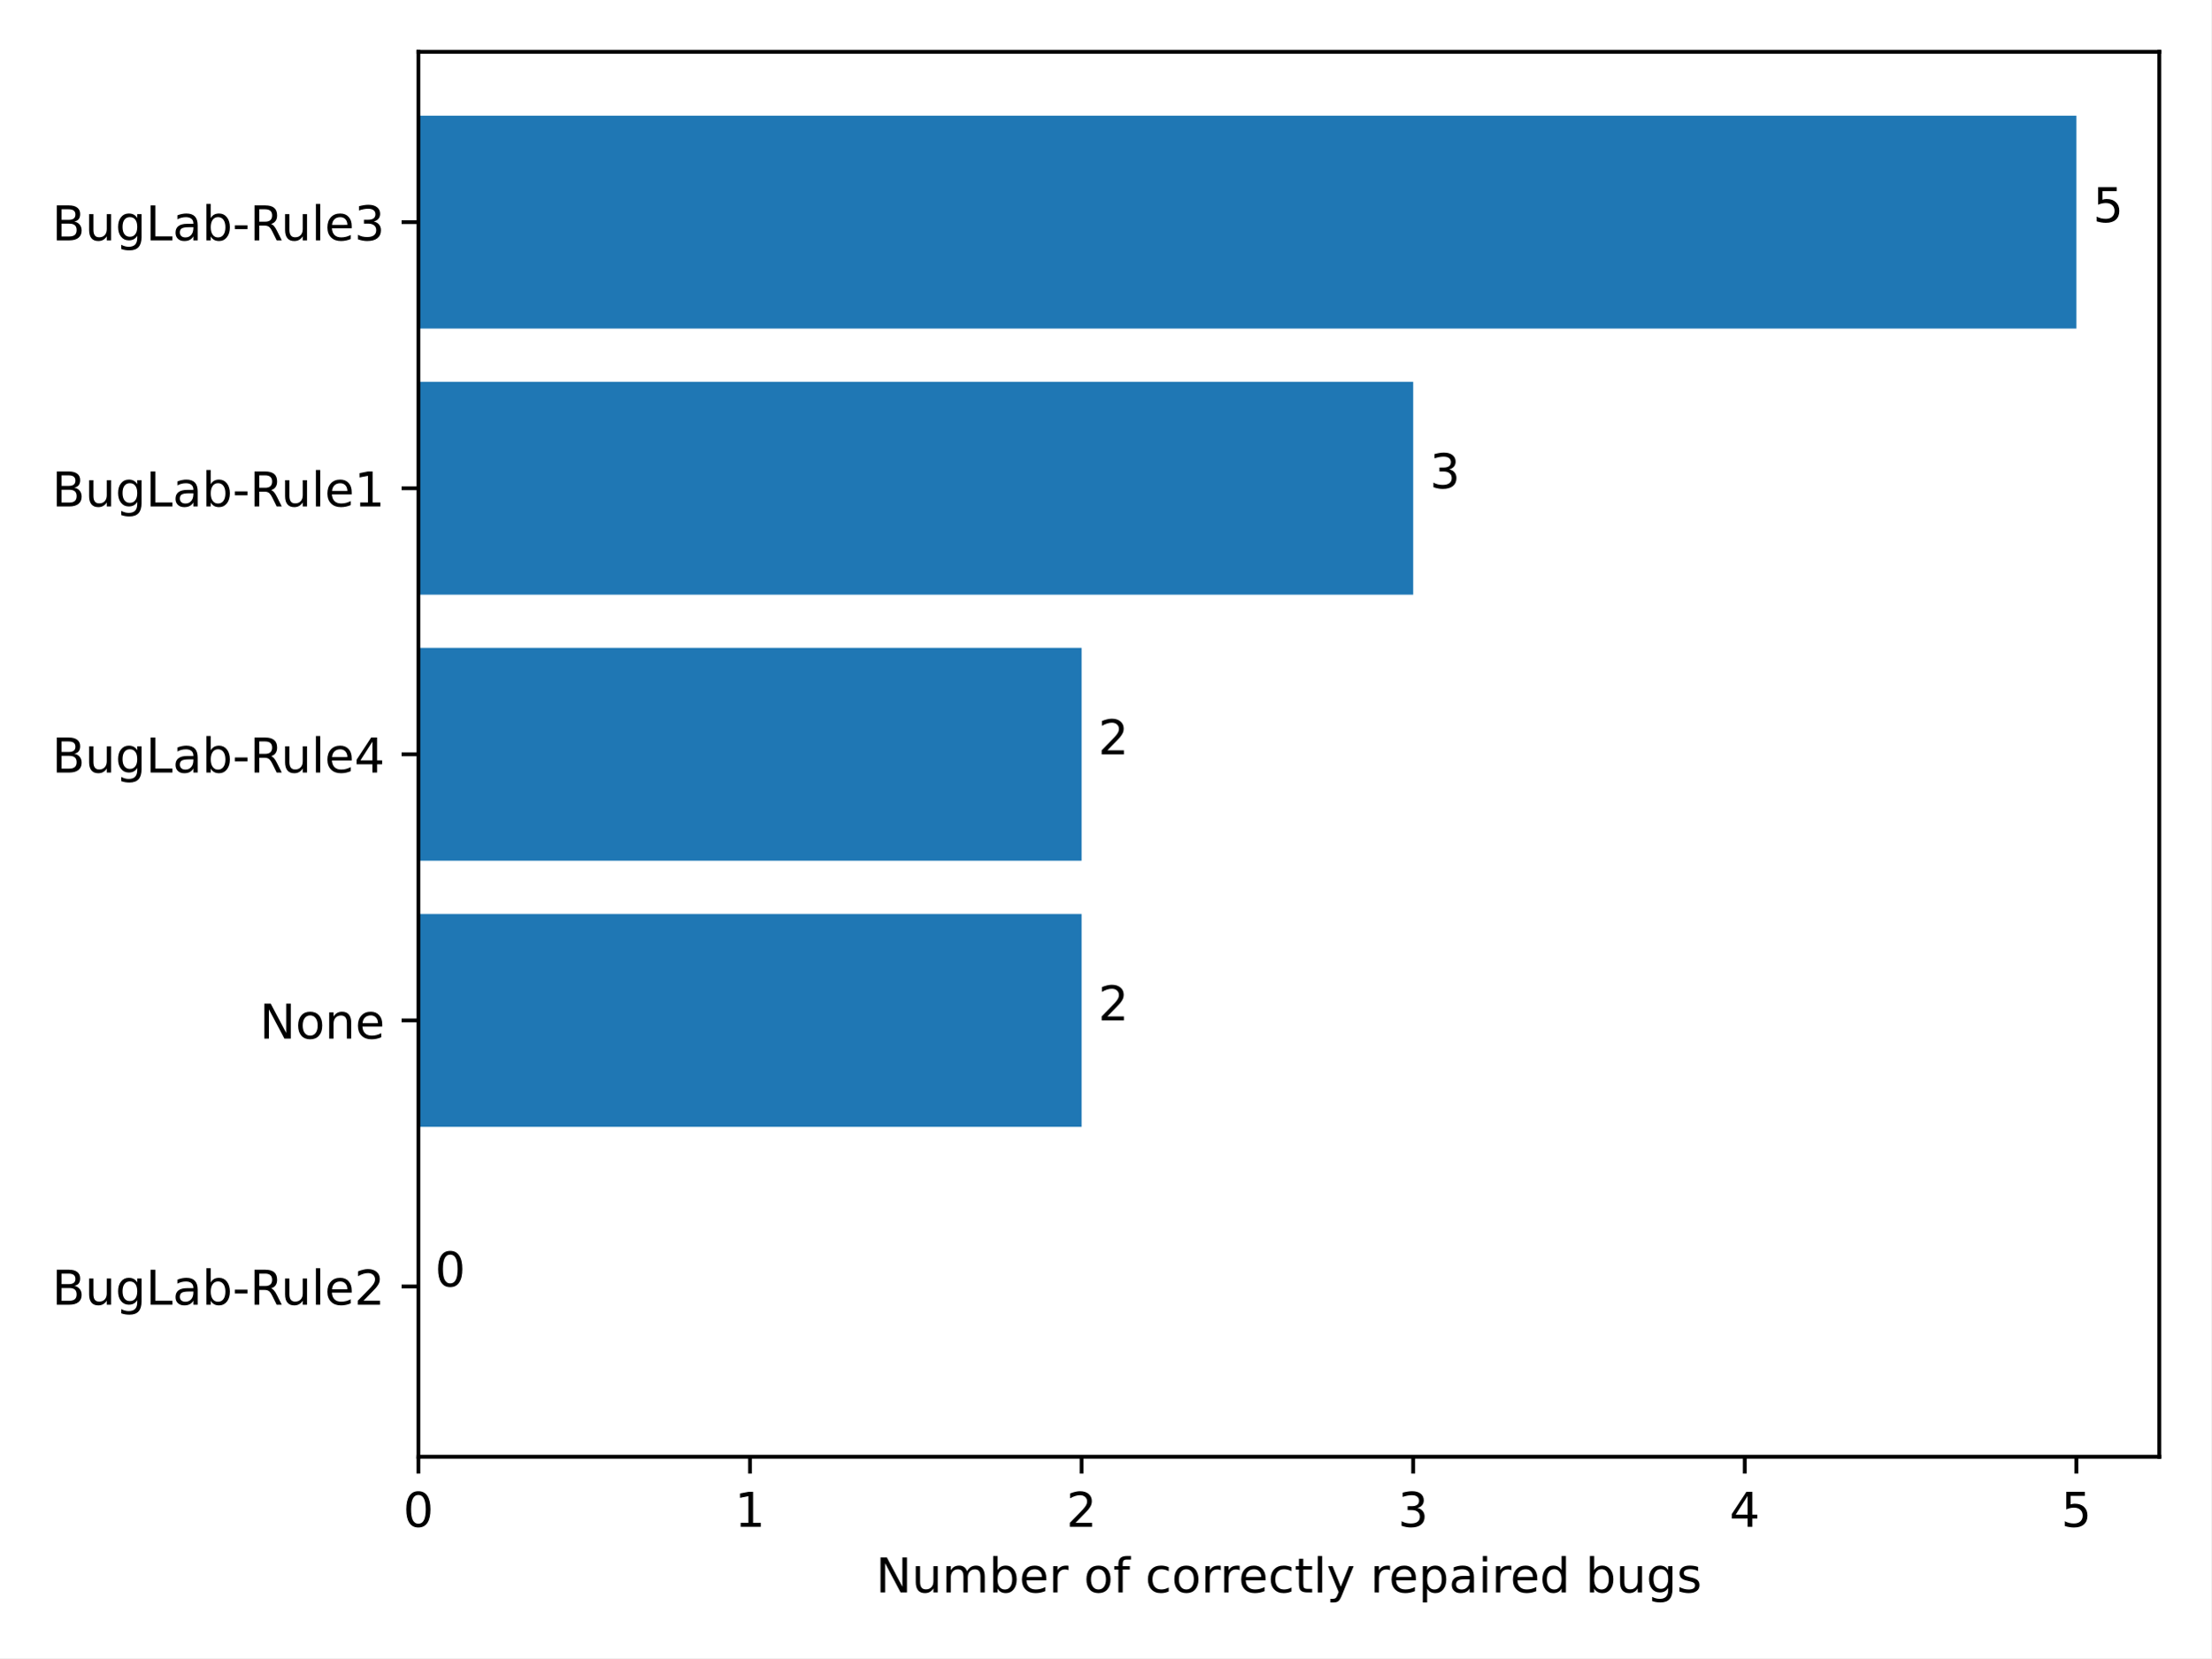
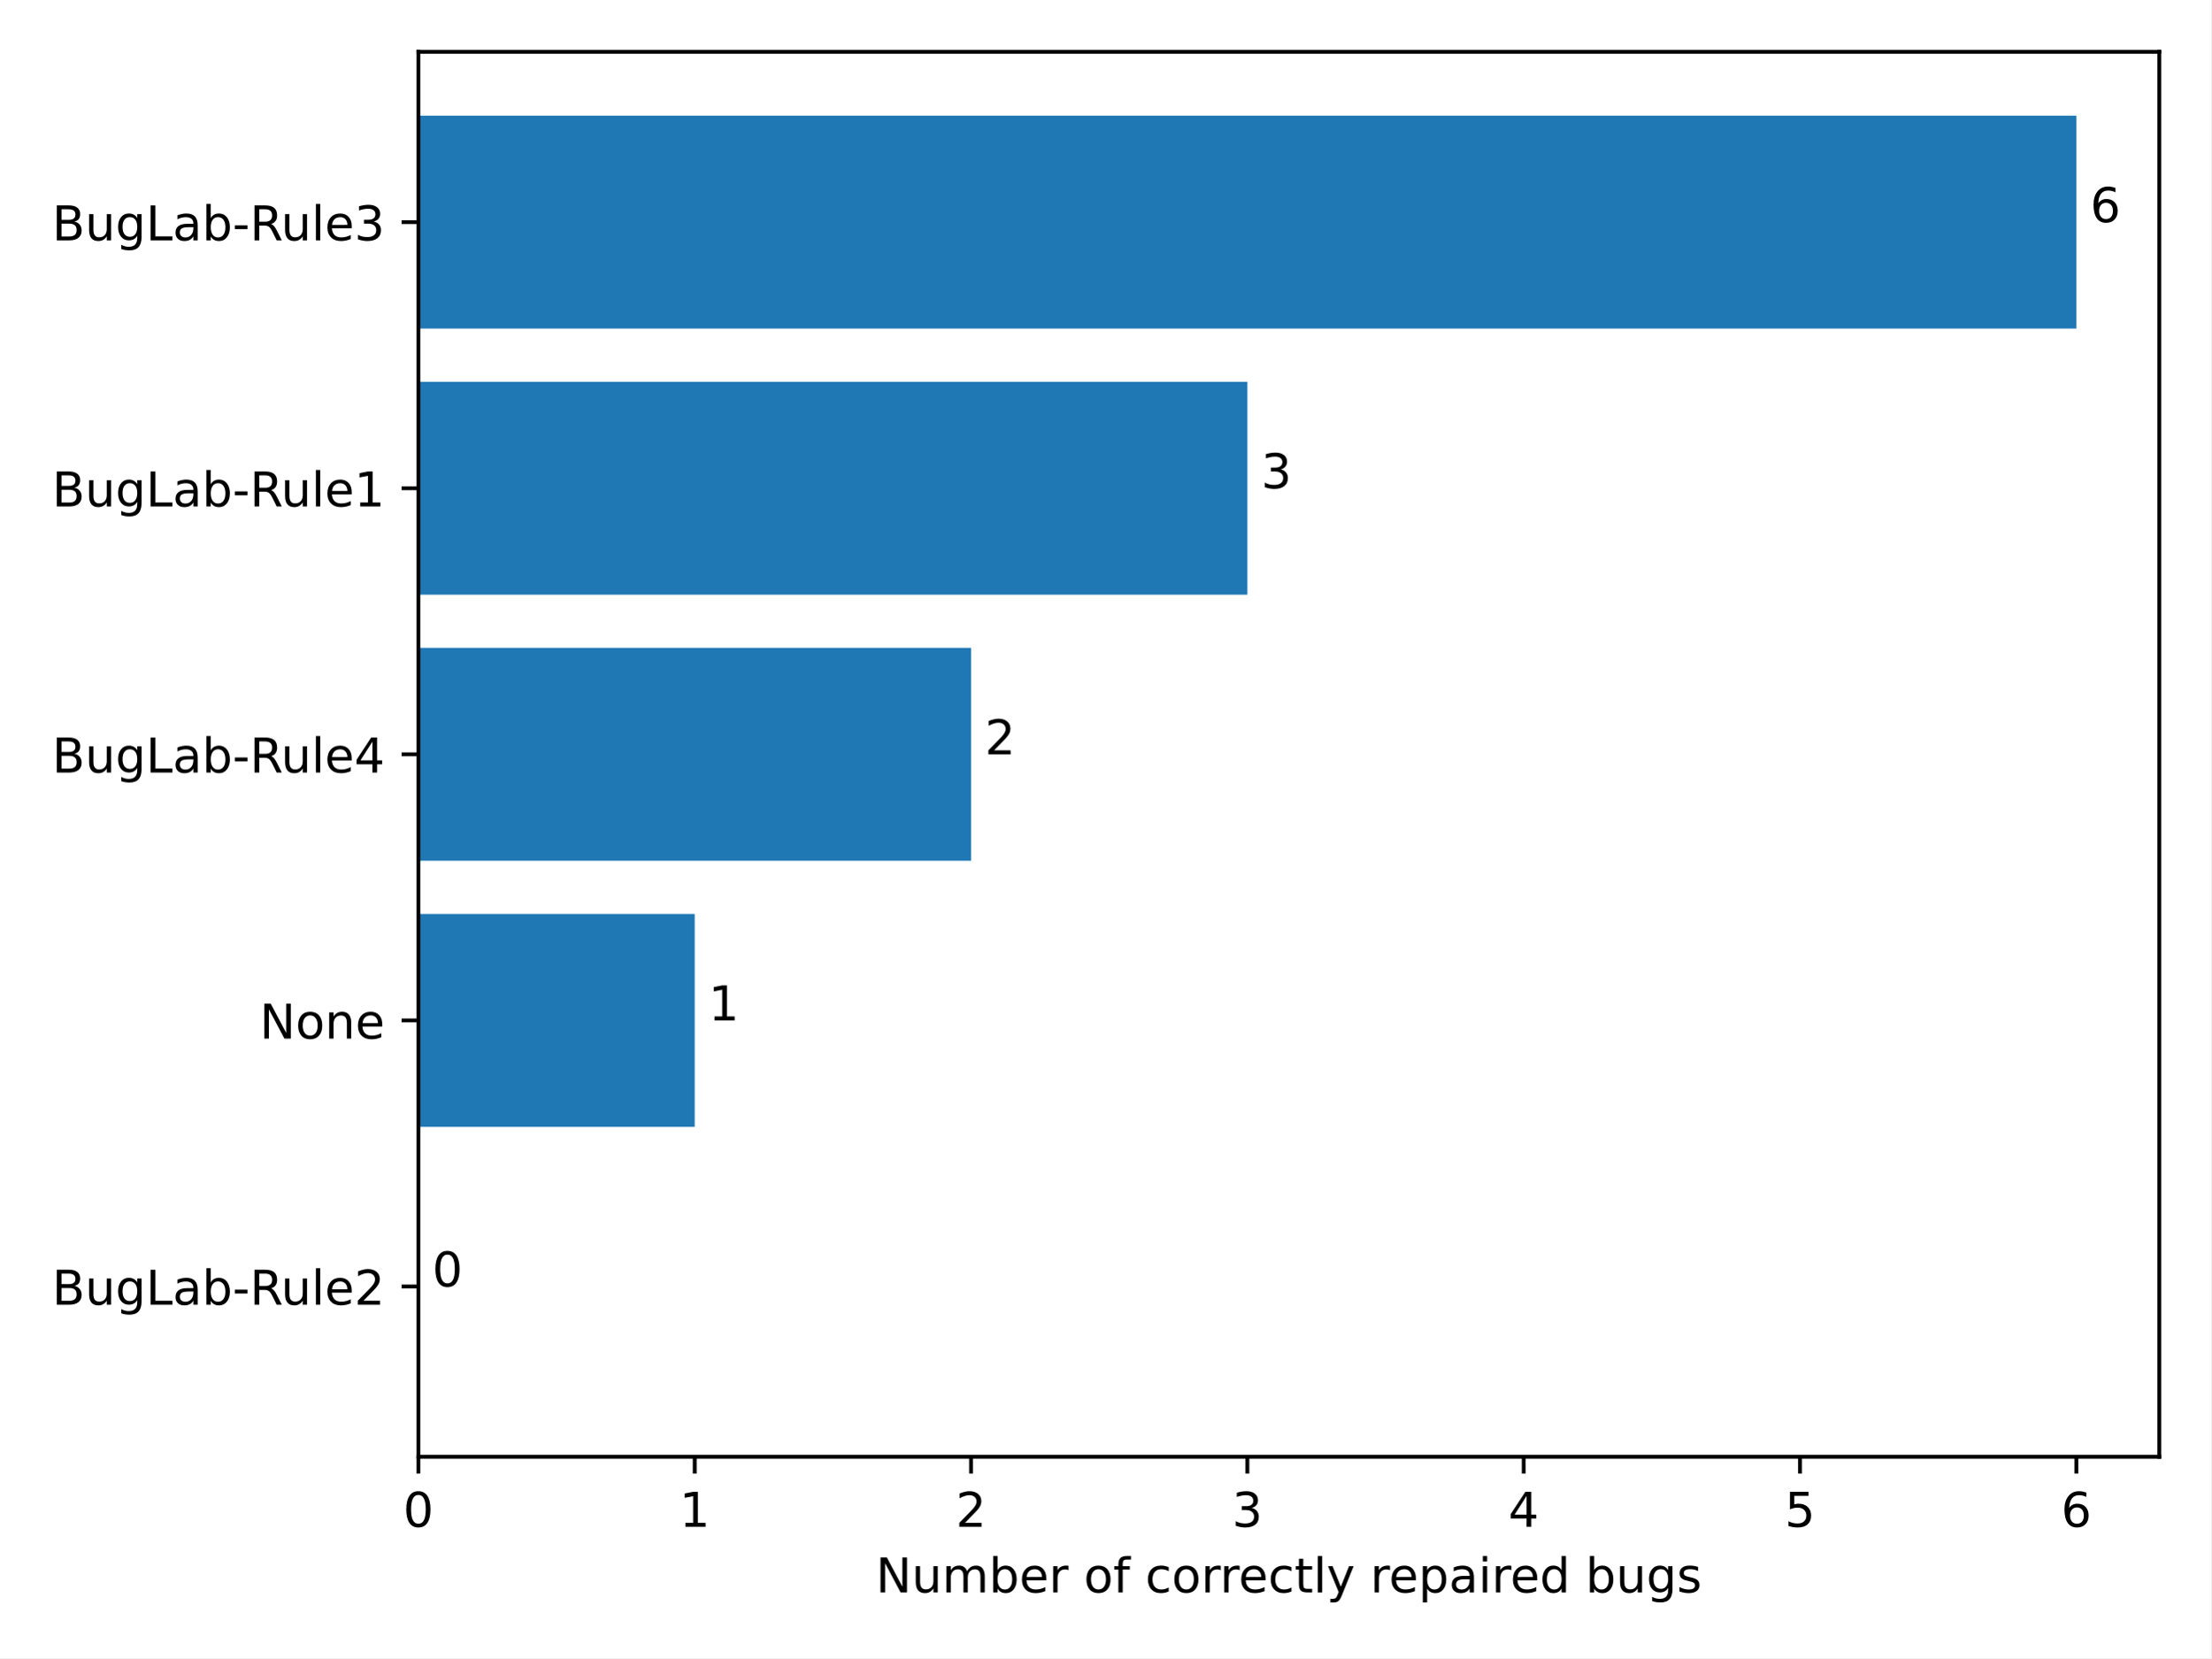
<svg xmlns="http://www.w3.org/2000/svg" xmlns:xlink="http://www.w3.org/1999/xlink" width="460.8pt" height="345.6pt" viewBox="0 0 460.8 345.6" version="1.1">
  <defs>
    <style type="text/css">*{stroke-linejoin: round; stroke-linecap: butt}</style>
  </defs>
  <g id="figure_1">
    <g id="patch_1">
      <path d="M 0 345.6  L 460.8 345.6  L 460.8 0  L 0 0  z " style="fill: #ffffff" />
    </g>
    <g id="axes_1">
      <g id="patch_2">
        <path d="M 87.19 303.64  L 450 303.64  L 450 10.8  L 87.19 10.8  z " style="fill: #ffffff" />
      </g>
      <g id="patch_3">
-         <path d="M 87.19 290.329  L 87.19 290.329  L 87.19 245.959  L 87.19 245.959  z " clip-path="url(#p0590993365)" style="fill: #1f77b4" />
+         <path d="M 87.19 290.329  L 87.19 290.329  L 87.19 245.959  L 87.19 245.959  z " clip-path="url(#p8ffb095043)" style="fill: #1f77b4" />
      </g>
      <g id="patch_4">
-         <path d="M 87.19 234.867  L 225.403 234.867  L 225.403 190.497  L 87.19 190.497  z " clip-path="url(#p0590993365)" style="fill: #1f77b4" />
+         <path d="M 87.19 234.867  L 144.779 234.867  L 144.779 190.497  L 87.19 190.497  z " clip-path="url(#p8ffb095043)" style="fill: #1f77b4" />
      </g>
      <g id="patch_5">
-         <path d="M 87.19 179.405  L 225.403 179.405  L 225.403 135.035  L 87.19 135.035  z " clip-path="url(#p0590993365)" style="fill: #1f77b4" />
+         <path d="M 87.19 179.405  L 202.368 179.405  L 202.368 135.035  L 87.19 135.035  z " clip-path="url(#p8ffb095043)" style="fill: #1f77b4" />
      </g>
      <g id="patch_6">
-         <path d="M 87.19 123.943  L 294.51 123.943  L 294.51 79.573  L 87.19 79.573  z " clip-path="url(#p0590993365)" style="fill: #1f77b4" />
+         <path d="M 87.19 123.943  L 259.957 123.943  L 259.957 79.573  L 87.19 79.573  z " clip-path="url(#p8ffb095043)" style="fill: #1f77b4" />
      </g>
      <g id="patch_7">
-         <path d="M 87.19 68.481  L 432.723 68.481  L 432.723 24.111  L 87.19 24.111  z " clip-path="url(#p0590993365)" style="fill: #1f77b4" />
+         <path d="M 87.19 68.481  L 432.723 68.481  L 432.723 24.111  L 87.19 24.111  z " clip-path="url(#p8ffb095043)" style="fill: #1f77b4" />
      </g>
      <g id="matplotlib.axis_1">
        <g id="xtick_1">
          <g id="line2d_1">
            <defs>
-               <path id="m83bc66604e" d="M 0 0  L 0 3.5  " style="stroke: #000000; stroke-width: 0.8" />
+               <path id="m7e8ff3256e" d="M 0 0  L 0 3.5  " style="stroke: #000000; stroke-width: 0.8" />
            </defs>
            <g>
-               <use xlink:href="#m83bc66604e" x="87.19" y="303.64" style="stroke: #000000; stroke-width: 0.8" />
+               <use xlink:href="#m7e8ff3256e" x="87.19" y="303.64" style="stroke: #000000; stroke-width: 0.8" />
            </g>
          </g>
          <g id="text_1">
            <g transform="translate(84.00875 318.2384)scale(0.1 -0.1)">
              <defs>
                <path id="DejaVuSans-30" d="M 2034 4250  Q 1547 4250 1301 3770  Q 1056 3291 1056 2328  Q 1056 1369 1301 889  Q 1547 409 2034 409  Q 2525 409 2770 889  Q 3016 1369 3016 2328  Q 3016 3291 2770 3770  Q 2525 4250 2034 4250  z M 2034 4750  Q 2819 4750 3233 4129  Q 3647 3509 3647 2328  Q 3647 1150 3233 529  Q 2819 -91 2034 -91  Q 1250 -91 836 529  Q 422 1150 422 2328  Q 422 3509 836 4129  Q 1250 4750 2034 4750  z " transform="scale(0.015625)" />
              </defs>
              <use xlink:href="#DejaVuSans-30" />
            </g>
          </g>
        </g>
        <g id="xtick_2">
          <g id="line2d_2">
            <g>
-               <use xlink:href="#m83bc66604e" x="156.297" y="303.64" style="stroke: #000000; stroke-width: 0.8" />
+               <use xlink:href="#m7e8ff3256e" x="144.779" y="303.64" style="stroke: #000000; stroke-width: 0.8" />
            </g>
          </g>
          <g id="text_2">
-             <g transform="translate(153.1154 318.2384)scale(0.1 -0.1)">
+             <g transform="translate(141.5976 318.2384)scale(0.1 -0.1)">
              <defs>
                <path id="DejaVuSans-31" d="M 794 531  L 1825 531  L 1825 4091  L 703 3866  L 703 4441  L 1819 4666  L 2450 4666  L 2450 531  L 3481 531  L 3481 0  L 794 0  L 794 531  z " transform="scale(0.015625)" />
              </defs>
              <use xlink:href="#DejaVuSans-31" />
            </g>
          </g>
        </g>
        <g id="xtick_3">
          <g id="line2d_3">
            <g>
-               <use xlink:href="#m83bc66604e" x="225.403" y="303.64" style="stroke: #000000; stroke-width: 0.8" />
+               <use xlink:href="#m7e8ff3256e" x="202.368" y="303.64" style="stroke: #000000; stroke-width: 0.8" />
            </g>
          </g>
          <g id="text_3">
-             <g transform="translate(222.2221 318.2384)scale(0.1 -0.1)">
+             <g transform="translate(199.1865 318.2384)scale(0.1 -0.1)">
              <defs>
                <path id="DejaVuSans-32" d="M 1228 531  L 3431 531  L 3431 0  L 469 0  L 469 531  Q 828 903 1448 1529  Q 2069 2156 2228 2338  Q 2531 2678 2651 2914  Q 2772 3150 2772 3378  Q 2772 3750 2511 3984  Q 2250 4219 1831 4219  Q 1534 4219 1204 4116  Q 875 4013 500 3803  L 500 4441  Q 881 4594 1212 4672  Q 1544 4750 1819 4750  Q 2544 4750 2975 4387  Q 3406 4025 3406 3419  Q 3406 3131 3298 2873  Q 3191 2616 2906 2266  Q 2828 2175 2409 1742  Q 1991 1309 1228 531  z " transform="scale(0.015625)" />
              </defs>
              <use xlink:href="#DejaVuSans-32" />
            </g>
          </g>
        </g>
        <g id="xtick_4">
          <g id="line2d_4">
            <g>
-               <use xlink:href="#m83bc66604e" x="294.51" y="303.64" style="stroke: #000000; stroke-width: 0.8" />
+               <use xlink:href="#m7e8ff3256e" x="259.957" y="303.64" style="stroke: #000000; stroke-width: 0.8" />
            </g>
          </g>
          <g id="text_4">
-             <g transform="translate(291.3288 318.2384)scale(0.1 -0.1)">
+             <g transform="translate(256.7754 318.2384)scale(0.1 -0.1)">
              <defs>
                <path id="DejaVuSans-33" d="M 2597 2516  Q 3050 2419 3304 2112  Q 3559 1806 3559 1356  Q 3559 666 3084 287  Q 2609 -91 1734 -91  Q 1441 -91 1130 -33  Q 819 25 488 141  L 488 750  Q 750 597 1062 519  Q 1375 441 1716 441  Q 2309 441 2620 675  Q 2931 909 2931 1356  Q 2931 1769 2642 2001  Q 2353 2234 1838 2234  L 1294 2234  L 1294 2753  L 1863 2753  Q 2328 2753 2575 2939  Q 2822 3125 2822 3475  Q 2822 3834 2567 4026  Q 2313 4219 1838 4219  Q 1578 4219 1281 4162  Q 984 4106 628 3988  L 628 4550  Q 988 4650 1302 4700  Q 1616 4750 1894 4750  Q 2613 4750 3031 4423  Q 3450 4097 3450 3541  Q 3450 3153 3228 2886  Q 3006 2619 2597 2516  z " transform="scale(0.015625)" />
              </defs>
              <use xlink:href="#DejaVuSans-33" />
            </g>
          </g>
        </g>
        <g id="xtick_5">
          <g id="line2d_5">
            <g>
-               <use xlink:href="#m83bc66604e" x="363.617" y="303.64" style="stroke: #000000; stroke-width: 0.8" />
+               <use xlink:href="#m7e8ff3256e" x="317.546" y="303.64" style="stroke: #000000; stroke-width: 0.8" />
            </g>
          </g>
          <g id="text_5">
-             <g transform="translate(360.4354 318.2384)scale(0.1 -0.1)">
+             <g transform="translate(314.3643 318.2384)scale(0.1 -0.1)">
              <defs>
                <path id="DejaVuSans-34" d="M 2419 4116  L 825 1625  L 2419 1625  L 2419 4116  z M 2253 4666  L 3047 4666  L 3047 1625  L 3713 1625  L 3713 1100  L 3047 1100  L 3047 0  L 2419 0  L 2419 1100  L 313 1100  L 313 1709  L 2253 4666  z " transform="scale(0.015625)" />
              </defs>
              <use xlink:href="#DejaVuSans-34" />
            </g>
          </g>
        </g>
        <g id="xtick_6">
          <g id="line2d_6">
            <g>
-               <use xlink:href="#m83bc66604e" x="432.723" y="303.64" style="stroke: #000000; stroke-width: 0.8" />
+               <use xlink:href="#m7e8ff3256e" x="375.134" y="303.64" style="stroke: #000000; stroke-width: 0.8" />
            </g>
          </g>
          <g id="text_6">
+             <g transform="translate(371.9532 318.2384)scale(0.1 -0.1)">
+               <defs>
+                 <path id="DejaVuSans-35" d="M 691 4666  L 3169 4666  L 3169 4134  L 1269 4134  L 1269 2991  Q 1406 3038 1543 3061  Q 1681 3084 1819 3084  Q 2600 3084 3056 2656  Q 3513 2228 3513 1497  Q 3513 744 3044 326  Q 2575 -91 1722 -91  Q 1428 -91 1123 -41  Q 819 9 494 109  L 494 744  Q 775 591 1075 516  Q 1375 441 1709 441  Q 2250 441 2565 725  Q 2881 1009 2881 1497  Q 2881 1984 2565 2268  Q 2250 2553 1709 2553  Q 1456 2553 1204 2497  Q 953 2441 691 2322  L 691 4666  z " transform="scale(0.015625)" />
+               </defs>
+               <use xlink:href="#DejaVuSans-35" />
+             </g>
+           </g>
+         </g>
+         <g id="xtick_7">
+           <g id="line2d_7">
+             <g>
+               <use xlink:href="#m7e8ff3256e" x="432.723" y="303.64" style="stroke: #000000; stroke-width: 0.8" />
+             </g>
+           </g>
+           <g id="text_7">
            <g transform="translate(429.5421 318.2384)scale(0.1 -0.1)">
              <defs>
-                 <path id="DejaVuSans-35" d="M 691 4666  L 3169 4666  L 3169 4134  L 1269 4134  L 1269 2991  Q 1406 3038 1543 3061  Q 1681 3084 1819 3084  Q 2600 3084 3056 2656  Q 3513 2228 3513 1497  Q 3513 744 3044 326  Q 2575 -91 1722 -91  Q 1428 -91 1123 -41  Q 819 9 494 109  L 494 744  Q 775 591 1075 516  Q 1375 441 1709 441  Q 2250 441 2565 725  Q 2881 1009 2881 1497  Q 2881 1984 2565 2268  Q 2250 2553 1709 2553  Q 1456 2553 1204 2497  Q 953 2441 691 2322  L 691 4666  z " transform="scale(0.015625)" />
-               </defs>
-               <use xlink:href="#DejaVuSans-35" />
-             </g>
-           </g>
-         </g>
-         <g id="text_7">
+                 <path id="DejaVuSans-36" d="M 2113 2584  Q 1688 2584 1439 2293  Q 1191 2003 1191 1497  Q 1191 994 1439 701  Q 1688 409 2113 409  Q 2538 409 2786 701  Q 3034 994 3034 1497  Q 3034 2003 2786 2293  Q 2538 2584 2113 2584  z M 3366 4563  L 3366 3988  Q 3128 4100 2886 4159  Q 2644 4219 2406 4219  Q 1781 4219 1451 3797  Q 1122 3375 1075 2522  Q 1259 2794 1537 2939  Q 1816 3084 2150 3084  Q 2853 3084 3261 2657  Q 3669 2231 3669 1497  Q 3669 778 3244 343  Q 2819 -91 2113 -91  Q 1303 -91 875 529  Q 447 1150 447 2328  Q 447 3434 972 4092  Q 1497 4750 2381 4750  Q 2619 4750 2861 4703  Q 3103 4656 3366 4563  z " transform="scale(0.015625)" />
+               </defs>
+               <use xlink:href="#DejaVuSans-36" />
+             </g>
+           </g>
+         </g>
+         <g id="text_8">
          <g transform="translate(182.5169 331.9166)scale(0.1 -0.1)">
            <defs>
              <path id="DejaVuSans-4e" d="M 628 4666  L 1478 4666  L 3547 763  L 3547 4666  L 4159 4666  L 4159 0  L 3309 0  L 1241 3903  L 1241 0  L 628 0  L 628 4666  z " transform="scale(0.015625)" />
              <path id="DejaVuSans-75" d="M 544 1381  L 544 3500  L 1119 3500  L 1119 1403  Q 1119 906 1312 657  Q 1506 409 1894 409  Q 2359 409 2629 706  Q 2900 1003 2900 1516  L 2900 3500  L 3475 3500  L 3475 0  L 2900 0  L 2900 538  Q 2691 219 2414 64  Q 2138 -91 1772 -91  Q 1169 -91 856 284  Q 544 659 544 1381  z M 1991 3584  L 1991 3584  z " transform="scale(0.015625)" />
              <path id="DejaVuSans-6d" d="M 3328 2828  Q 3544 3216 3844 3400  Q 4144 3584 4550 3584  Q 5097 3584 5394 3201  Q 5691 2819 5691 2113  L 5691 0  L 5113 0  L 5113 2094  Q 5113 2597 4934 2840  Q 4756 3084 4391 3084  Q 3944 3084 3684 2787  Q 3425 2491 3425 1978  L 3425 0  L 2847 0  L 2847 2094  Q 2847 2600 2669 2842  Q 2491 3084 2119 3084  Q 1678 3084 1418 2786  Q 1159 2488 1159 1978  L 1159 0  L 581 0  L 581 3500  L 1159 3500  L 1159 2956  Q 1356 3278 1631 3431  Q 1906 3584 2284 3584  Q 2666 3584 2933 3390  Q 3200 3197 3328 2828  z " transform="scale(0.015625)" />
              <path id="DejaVuSans-62" d="M 3116 1747  Q 3116 2381 2855 2742  Q 2594 3103 2138 3103  Q 1681 3103 1420 2742  Q 1159 2381 1159 1747  Q 1159 1113 1420 752  Q 1681 391 2138 391  Q 2594 391 2855 752  Q 3116 1113 3116 1747  z M 1159 2969  Q 1341 3281 1617 3432  Q 1894 3584 2278 3584  Q 2916 3584 3314 3078  Q 3713 2572 3713 1747  Q 3713 922 3314 415  Q 2916 -91 2278 -91  Q 1894 -91 1617 61  Q 1341 213 1159 525  L 1159 0  L 581 0  L 581 4863  L 1159 4863  L 1159 2969  z " transform="scale(0.015625)" />
              <path id="DejaVuSans-65" d="M 3597 1894  L 3597 1613  L 953 1613  Q 991 1019 1311 708  Q 1631 397 2203 397  Q 2534 397 2845 478  Q 3156 559 3463 722  L 3463 178  Q 3153 47 2828 -22  Q 2503 -91 2169 -91  Q 1331 -91 842 396  Q 353 884 353 1716  Q 353 2575 817 3079  Q 1281 3584 2069 3584  Q 2775 3584 3186 3129  Q 3597 2675 3597 1894  z M 3022 2063  Q 3016 2534 2758 2815  Q 2500 3097 2075 3097  Q 1594 3097 1305 2825  Q 1016 2553 972 2059  L 3022 2063  z " transform="scale(0.015625)" />
              <path id="DejaVuSans-72" d="M 2631 2963  Q 2534 3019 2420 3045  Q 2306 3072 2169 3072  Q 1681 3072 1420 2755  Q 1159 2438 1159 1844  L 1159 0  L 581 0  L 581 3500  L 1159 3500  L 1159 2956  Q 1341 3275 1631 3429  Q 1922 3584 2338 3584  Q 2397 3584 2469 3576  Q 2541 3569 2628 3553  L 2631 2963  z " transform="scale(0.015625)" />
              <path id="DejaVuSans-20" transform="scale(0.015625)" />
              <path id="DejaVuSans-6f" d="M 1959 3097  Q 1497 3097 1228 2736  Q 959 2375 959 1747  Q 959 1119 1226 758  Q 1494 397 1959 397  Q 2419 397 2687 759  Q 2956 1122 2956 1747  Q 2956 2369 2687 2733  Q 2419 3097 1959 3097  z M 1959 3584  Q 2709 3584 3137 3096  Q 3566 2609 3566 1747  Q 3566 888 3137 398  Q 2709 -91 1959 -91  Q 1206 -91 779 398  Q 353 888 353 1747  Q 353 2609 779 3096  Q 1206 3584 1959 3584  z " transform="scale(0.015625)" />
              <path id="DejaVuSans-66" d="M 2375 4863  L 2375 4384  L 1825 4384  Q 1516 4384 1395 4259  Q 1275 4134 1275 3809  L 1275 3500  L 2222 3500  L 2222 3053  L 1275 3053  L 1275 0  L 697 0  L 697 3053  L 147 3053  L 147 3500  L 697 3500  L 697 3744  Q 697 4328 969 4595  Q 1241 4863 1831 4863  L 2375 4863  z " transform="scale(0.015625)" />
              <path id="DejaVuSans-63" d="M 3122 3366  L 3122 2828  Q 2878 2963 2633 3030  Q 2388 3097 2138 3097  Q 1578 3097 1268 2742  Q 959 2388 959 1747  Q 959 1106 1268 751  Q 1578 397 2138 397  Q 2388 397 2633 464  Q 2878 531 3122 666  L 3122 134  Q 2881 22 2623 -34  Q 2366 -91 2075 -91  Q 1284 -91 818 406  Q 353 903 353 1747  Q 353 2603 823 3093  Q 1294 3584 2113 3584  Q 2378 3584 2631 3529  Q 2884 3475 3122 3366  z " transform="scale(0.015625)" />
              <path id="DejaVuSans-74" d="M 1172 4494  L 1172 3500  L 2356 3500  L 2356 3053  L 1172 3053  L 1172 1153  Q 1172 725 1289 603  Q 1406 481 1766 481  L 2356 481  L 2356 0  L 1766 0  Q 1100 0 847 248  Q 594 497 594 1153  L 594 3053  L 172 3053  L 172 3500  L 594 3500  L 594 4494  L 1172 4494  z " transform="scale(0.015625)" />
              <path id="DejaVuSans-6c" d="M 603 4863  L 1178 4863  L 1178 0  L 603 0  L 603 4863  z " transform="scale(0.015625)" />
              <path id="DejaVuSans-79" d="M 2059 -325  Q 1816 -950 1584 -1140  Q 1353 -1331 966 -1331  L 506 -1331  L 506 -850  L 844 -850  Q 1081 -850 1212 -737  Q 1344 -625 1503 -206  L 1606 56  L 191 3500  L 800 3500  L 1894 763  L 2988 3500  L 3597 3500  L 2059 -325  z " transform="scale(0.015625)" />
              <path id="DejaVuSans-70" d="M 1159 525  L 1159 -1331  L 581 -1331  L 581 3500  L 1159 3500  L 1159 2969  Q 1341 3281 1617 3432  Q 1894 3584 2278 3584  Q 2916 3584 3314 3078  Q 3713 2572 3713 1747  Q 3713 922 3314 415  Q 2916 -91 2278 -91  Q 1894 -91 1617 61  Q 1341 213 1159 525  z M 3116 1747  Q 3116 2381 2855 2742  Q 2594 3103 2138 3103  Q 1681 3103 1420 2742  Q 1159 2381 1159 1747  Q 1159 1113 1420 752  Q 1681 391 2138 391  Q 2594 391 2855 752  Q 3116 1113 3116 1747  z " transform="scale(0.015625)" />
              <path id="DejaVuSans-61" d="M 2194 1759  Q 1497 1759 1228 1600  Q 959 1441 959 1056  Q 959 750 1161 570  Q 1363 391 1709 391  Q 2188 391 2477 730  Q 2766 1069 2766 1631  L 2766 1759  L 2194 1759  z M 3341 1997  L 3341 0  L 2766 0  L 2766 531  Q 2569 213 2275 61  Q 1981 -91 1556 -91  Q 1019 -91 701 211  Q 384 513 384 1019  Q 384 1609 779 1909  Q 1175 2209 1959 2209  L 2766 2209  L 2766 2266  Q 2766 2663 2505 2880  Q 2244 3097 1772 3097  Q 1472 3097 1187 3025  Q 903 2953 641 2809  L 641 3341  Q 956 3463 1253 3523  Q 1550 3584 1831 3584  Q 2591 3584 2966 3190  Q 3341 2797 3341 1997  z " transform="scale(0.015625)" />
              <path id="DejaVuSans-69" d="M 603 3500  L 1178 3500  L 1178 0  L 603 0  L 603 3500  z M 603 4863  L 1178 4863  L 1178 4134  L 603 4134  L 603 4863  z " transform="scale(0.015625)" />
              <path id="DejaVuSans-64" d="M 2906 2969  L 2906 4863  L 3481 4863  L 3481 0  L 2906 0  L 2906 525  Q 2725 213 2448 61  Q 2172 -91 1784 -91  Q 1150 -91 751 415  Q 353 922 353 1747  Q 353 2572 751 3078  Q 1150 3584 1784 3584  Q 2172 3584 2448 3432  Q 2725 3281 2906 2969  z M 947 1747  Q 947 1113 1208 752  Q 1469 391 1925 391  Q 2381 391 2643 752  Q 2906 1113 2906 1747  Q 2906 2381 2643 2742  Q 2381 3103 1925 3103  Q 1469 3103 1208 2742  Q 947 2381 947 1747  z " transform="scale(0.015625)" />
              <path id="DejaVuSans-67" d="M 2906 1791  Q 2906 2416 2648 2759  Q 2391 3103 1925 3103  Q 1463 3103 1205 2759  Q 947 2416 947 1791  Q 947 1169 1205 825  Q 1463 481 1925 481  Q 2391 481 2648 825  Q 2906 1169 2906 1791  z M 3481 434  Q 3481 -459 3084 -895  Q 2688 -1331 1869 -1331  Q 1566 -1331 1297 -1286  Q 1028 -1241 775 -1147  L 775 -588  Q 1028 -725 1275 -790  Q 1522 -856 1778 -856  Q 2344 -856 2625 -561  Q 2906 -266 2906 331  L 2906 616  Q 2728 306 2450 153  Q 2172 0 1784 0  Q 1141 0 747 490  Q 353 981 353 1791  Q 353 2603 747 3093  Q 1141 3584 1784 3584  Q 2172 3584 2450 3431  Q 2728 3278 2906 2969  L 2906 3500  L 3481 3500  L 3481 434  z " transform="scale(0.015625)" />
              <path id="DejaVuSans-73" d="M 2834 3397  L 2834 2853  Q 2591 2978 2328 3040  Q 2066 3103 1784 3103  Q 1356 3103 1142 2972  Q 928 2841 928 2578  Q 928 2378 1081 2264  Q 1234 2150 1697 2047  L 1894 2003  Q 2506 1872 2764 1633  Q 3022 1394 3022 966  Q 3022 478 2636 193  Q 2250 -91 1575 -91  Q 1294 -91 989 -36  Q 684 19 347 128  L 347 722  Q 666 556 975 473  Q 1284 391 1588 391  Q 1994 391 2212 530  Q 2431 669 2431 922  Q 2431 1156 2273 1281  Q 2116 1406 1581 1522  L 1381 1569  Q 847 1681 609 1914  Q 372 2147 372 2553  Q 372 3047 722 3315  Q 1072 3584 1716 3584  Q 2034 3584 2315 3537  Q 2597 3491 2834 3397  z " transform="scale(0.015625)" />
            </defs>
            <use xlink:href="#DejaVuSans-4e" />
            <use xlink:href="#DejaVuSans-75" x="74.805" />
            <use xlink:href="#DejaVuSans-6d" x="138.184" />
            <use xlink:href="#DejaVuSans-62" x="235.596" />
            <use xlink:href="#DejaVuSans-65" x="299.072" />
            <use xlink:href="#DejaVuSans-72" x="360.596" />
            <use xlink:href="#DejaVuSans-20" x="401.709" />
            <use xlink:href="#DejaVuSans-6f" x="433.496" />
            <use xlink:href="#DejaVuSans-66" x="494.678" />
            <use xlink:href="#DejaVuSans-20" x="529.883" />
            <use xlink:href="#DejaVuSans-63" x="561.67" />
            <use xlink:href="#DejaVuSans-6f" x="616.65" />
            <use xlink:href="#DejaVuSans-72" x="677.832" />
            <use xlink:href="#DejaVuSans-72" x="717.195" />
            <use xlink:href="#DejaVuSans-65" x="756.059" />
            <use xlink:href="#DejaVuSans-63" x="817.582" />
            <use xlink:href="#DejaVuSans-74" x="872.562" />
            <use xlink:href="#DejaVuSans-6c" x="911.771" />
            <use xlink:href="#DejaVuSans-79" x="939.555" />
            <use xlink:href="#DejaVuSans-20" x="998.734" />
            <use xlink:href="#DejaVuSans-72" x="1030.521" />
            <use xlink:href="#DejaVuSans-65" x="1069.385" />
            <use xlink:href="#DejaVuSans-70" x="1130.908" />
            <use xlink:href="#DejaVuSans-61" x="1194.385" />
            <use xlink:href="#DejaVuSans-69" x="1255.664" />
            <use xlink:href="#DejaVuSans-72" x="1283.447" />
            <use xlink:href="#DejaVuSans-65" x="1322.311" />
            <use xlink:href="#DejaVuSans-64" x="1383.834" />
            <use xlink:href="#DejaVuSans-20" x="1447.311" />
            <use xlink:href="#DejaVuSans-62" x="1479.098" />
            <use xlink:href="#DejaVuSans-75" x="1542.574" />
            <use xlink:href="#DejaVuSans-67" x="1605.953" />
            <use xlink:href="#DejaVuSans-73" x="1669.43" />
          </g>
        </g>
      </g>
      <g id="matplotlib.axis_2">
        <g id="ytick_1">
-           <g id="line2d_7">
+           <g id="line2d_8">
            <defs>
-               <path id="m4964c6daff" d="M 0 0  L -3.5 0  " style="stroke: #000000; stroke-width: 0.8" />
+               <path id="me2468eb8e2" d="M 0 0  L -3.5 0  " style="stroke: #000000; stroke-width: 0.8" />
            </defs>
            <g>
-               <use xlink:href="#m4964c6daff" x="87.19" y="268.144" style="stroke: #000000; stroke-width: 0.8" />
-             </g>
-           </g>
-           <g id="text_8">
+               <use xlink:href="#me2468eb8e2" x="87.19" y="268.144" style="stroke: #000000; stroke-width: 0.8" />
+             </g>
+           </g>
+           <g id="text_9">
            <g transform="translate(10.85719 271.9435)scale(0.1 -0.1)">
              <defs>
                <path id="DejaVuSans-42" d="M 1259 2228  L 1259 519  L 2272 519  Q 2781 519 3026 730  Q 3272 941 3272 1375  Q 3272 1813 3026 2020  Q 2781 2228 2272 2228  L 1259 2228  z M 1259 4147  L 1259 2741  L 2194 2741  Q 2656 2741 2882 2914  Q 3109 3088 3109 3444  Q 3109 3797 2882 3972  Q 2656 4147 2194 4147  L 1259 4147  z M 628 4666  L 2241 4666  Q 2963 4666 3353 4366  Q 3744 4066 3744 3513  Q 3744 3084 3544 2831  Q 3344 2578 2956 2516  Q 3422 2416 3680 2098  Q 3938 1781 3938 1306  Q 3938 681 3513 340  Q 3088 0 2303 0  L 628 0  L 628 4666  z " transform="scale(0.015625)" />
                <path id="DejaVuSans-4c" d="M 628 4666  L 1259 4666  L 1259 531  L 3531 531  L 3531 0  L 628 0  L 628 4666  z " transform="scale(0.015625)" />
                <path id="DejaVuSans-2d" d="M 313 2009  L 1997 2009  L 1997 1497  L 313 1497  L 313 2009  z " transform="scale(0.015625)" />
                <path id="DejaVuSans-52" d="M 2841 2188  Q 3044 2119 3236 1894  Q 3428 1669 3622 1275  L 4263 0  L 3584 0  L 2988 1197  Q 2756 1666 2539 1819  Q 2322 1972 1947 1972  L 1259 1972  L 1259 0  L 628 0  L 628 4666  L 2053 4666  Q 2853 4666 3247 4331  Q 3641 3997 3641 3322  Q 3641 2881 3436 2590  Q 3231 2300 2841 2188  z M 1259 4147  L 1259 2491  L 2053 2491  Q 2509 2491 2742 2702  Q 2975 2913 2975 3322  Q 2975 3731 2742 3939  Q 2509 4147 2053 4147  L 1259 4147  z " transform="scale(0.015625)" />
              </defs>
              <use xlink:href="#DejaVuSans-42" />
              <use xlink:href="#DejaVuSans-75" x="68.604" />
              <use xlink:href="#DejaVuSans-67" x="131.982" />
              <use xlink:href="#DejaVuSans-4c" x="195.459" />
              <use xlink:href="#DejaVuSans-61" x="251.172" />
              <use xlink:href="#DejaVuSans-62" x="312.451" />
              <use xlink:href="#DejaVuSans-2d" x="375.928" />
              <use xlink:href="#DejaVuSans-52" x="412.012" />
              <use xlink:href="#DejaVuSans-75" x="476.994" />
              <use xlink:href="#DejaVuSans-6c" x="540.373" />
              <use xlink:href="#DejaVuSans-65" x="568.156" />
              <use xlink:href="#DejaVuSans-32" x="629.68" />
            </g>
          </g>
        </g>
        <g id="ytick_2">
-           <g id="line2d_8">
-             <g>
-               <use xlink:href="#m4964c6daff" x="87.19" y="212.682" style="stroke: #000000; stroke-width: 0.8" />
-             </g>
-           </g>
-           <g id="text_9">
+           <g id="line2d_9">
+             <g>
+               <use xlink:href="#me2468eb8e2" x="87.19" y="212.682" style="stroke: #000000; stroke-width: 0.8" />
+             </g>
+           </g>
+           <g id="text_10">
            <g transform="translate(54.09938 216.4813)scale(0.1 -0.1)">
              <defs>
                <path id="DejaVuSans-6e" d="M 3513 2113  L 3513 0  L 2938 0  L 2938 2094  Q 2938 2591 2744 2837  Q 2550 3084 2163 3084  Q 1697 3084 1428 2787  Q 1159 2491 1159 1978  L 1159 0  L 581 0  L 581 3500  L 1159 3500  L 1159 2956  Q 1366 3272 1645 3428  Q 1925 3584 2291 3584  Q 2894 3584 3203 3211  Q 3513 2838 3513 2113  z " transform="scale(0.015625)" />
              </defs>
              <use xlink:href="#DejaVuSans-4e" />
              <use xlink:href="#DejaVuSans-6f" x="74.805" />
              <use xlink:href="#DejaVuSans-6e" x="135.986" />
              <use xlink:href="#DejaVuSans-65" x="199.365" />
            </g>
          </g>
        </g>
        <g id="ytick_3">
-           <g id="line2d_9">
-             <g>
-               <use xlink:href="#m4964c6daff" x="87.19" y="157.22" style="stroke: #000000; stroke-width: 0.8" />
-             </g>
-           </g>
-           <g id="text_10">
+           <g id="line2d_10">
+             <g>
+               <use xlink:href="#me2468eb8e2" x="87.19" y="157.22" style="stroke: #000000; stroke-width: 0.8" />
+             </g>
+           </g>
+           <g id="text_11">
            <g transform="translate(10.85719 161.0192)scale(0.1 -0.1)">
              <use xlink:href="#DejaVuSans-42" />
              <use xlink:href="#DejaVuSans-75" x="68.604" />
              <use xlink:href="#DejaVuSans-67" x="131.982" />
              <use xlink:href="#DejaVuSans-4c" x="195.459" />
              <use xlink:href="#DejaVuSans-61" x="251.172" />
              <use xlink:href="#DejaVuSans-62" x="312.451" />
              <use xlink:href="#DejaVuSans-2d" x="375.928" />
              <use xlink:href="#DejaVuSans-52" x="412.012" />
              <use xlink:href="#DejaVuSans-75" x="476.994" />
              <use xlink:href="#DejaVuSans-6c" x="540.373" />
              <use xlink:href="#DejaVuSans-65" x="568.156" />
              <use xlink:href="#DejaVuSans-34" x="629.68" />
            </g>
          </g>
        </g>
        <g id="ytick_4">
-           <g id="line2d_10">
-             <g>
-               <use xlink:href="#m4964c6daff" x="87.19" y="101.758" style="stroke: #000000; stroke-width: 0.8" />
-             </g>
-           </g>
-           <g id="text_11">
+           <g id="line2d_11">
+             <g>
+               <use xlink:href="#me2468eb8e2" x="87.19" y="101.758" style="stroke: #000000; stroke-width: 0.8" />
+             </g>
+           </g>
+           <g id="text_12">
            <g transform="translate(10.85719 105.5571)scale(0.1 -0.1)">
              <use xlink:href="#DejaVuSans-42" />
              <use xlink:href="#DejaVuSans-75" x="68.604" />
              <use xlink:href="#DejaVuSans-67" x="131.982" />
              <use xlink:href="#DejaVuSans-4c" x="195.459" />
              <use xlink:href="#DejaVuSans-61" x="251.172" />
              <use xlink:href="#DejaVuSans-62" x="312.451" />
              <use xlink:href="#DejaVuSans-2d" x="375.928" />
              <use xlink:href="#DejaVuSans-52" x="412.012" />
              <use xlink:href="#DejaVuSans-75" x="476.994" />
              <use xlink:href="#DejaVuSans-6c" x="540.373" />
              <use xlink:href="#DejaVuSans-65" x="568.156" />
              <use xlink:href="#DejaVuSans-31" x="629.68" />
            </g>
          </g>
        </g>
        <g id="ytick_5">
-           <g id="line2d_11">
-             <g>
-               <use xlink:href="#m4964c6daff" x="87.19" y="46.296" style="stroke: #000000; stroke-width: 0.8" />
-             </g>
-           </g>
-           <g id="text_12">
+           <g id="line2d_12">
+             <g>
+               <use xlink:href="#me2468eb8e2" x="87.19" y="46.296" style="stroke: #000000; stroke-width: 0.8" />
+             </g>
+           </g>
+           <g id="text_13">
            <g transform="translate(10.85719 50.09498)scale(0.1 -0.1)">
              <use xlink:href="#DejaVuSans-42" />
              <use xlink:href="#DejaVuSans-75" x="68.604" />
              <use xlink:href="#DejaVuSans-67" x="131.982" />
              <use xlink:href="#DejaVuSans-4c" x="195.459" />
              <use xlink:href="#DejaVuSans-61" x="251.172" />
              <use xlink:href="#DejaVuSans-62" x="312.451" />
              <use xlink:href="#DejaVuSans-2d" x="375.928" />
              <use xlink:href="#DejaVuSans-52" x="412.012" />
              <use xlink:href="#DejaVuSans-75" x="476.994" />
              <use xlink:href="#DejaVuSans-6c" x="540.373" />
              <use xlink:href="#DejaVuSans-65" x="568.156" />
              <use xlink:href="#DejaVuSans-33" x="629.68" />
            </g>
          </g>
        </g>
      </g>
      <g id="patch_8">
        <path d="M 87.19 303.64  L 87.19 10.8  " style="fill: none; stroke: #000000; stroke-width: 0.8; stroke-linejoin: miter; stroke-linecap: square" />
      </g>
      <g id="patch_9">
        <path d="M 450 303.64  L 450 10.8  " style="fill: none; stroke: #000000; stroke-width: 0.8; stroke-linejoin: miter; stroke-linecap: square" />
      </g>
      <g id="patch_10">
        <path d="M 87.19 303.64  L 450 303.64  " style="fill: none; stroke: #000000; stroke-width: 0.8; stroke-linejoin: miter; stroke-linecap: square" />
      </g>
      <g id="patch_11">
        <path d="M 87.19 10.8  L 450 10.8  " style="fill: none; stroke: #000000; stroke-width: 0.8; stroke-linejoin: miter; stroke-linecap: square" />
      </g>
-       <g id="text_13">
-         <g transform="translate(90.64533 268.1442)scale(0.1 -0.1)">
+       <g id="text_14">
+         <g transform="translate(90.06944 268.1442)scale(0.1 -0.1)">
          <use xlink:href="#DejaVuSans-30" />
        </g>
      </g>
-       <g id="text_14">
-         <g transform="translate(228.8587 212.6821)scale(0.1 -0.1)">
+       <g id="text_15">
+         <g transform="translate(147.6583 212.6821)scale(0.1 -0.1)">
+           <use xlink:href="#DejaVuSans-31" />
+         </g>
+       </g>
+       <g id="text_16">
+         <g transform="translate(205.2472 157.22)scale(0.1 -0.1)">
          <use xlink:href="#DejaVuSans-32" />
        </g>
      </g>
-       <g id="text_15">
-         <g transform="translate(228.8587 157.22)scale(0.1 -0.1)">
-           <use xlink:href="#DejaVuSans-32" />
-         </g>
-       </g>
-       <g id="text_16">
-         <g transform="translate(297.9653 101.7579)scale(0.1 -0.1)">
+       <g id="text_17">
+         <g transform="translate(262.8361 101.7579)scale(0.1 -0.1)">
          <use xlink:href="#DejaVuSans-33" />
        </g>
      </g>
-       <g id="text_17">
-         <g transform="translate(436.1787 46.29576)scale(0.1 -0.1)">
-           <use xlink:href="#DejaVuSans-35" />
+       <g id="text_18">
+         <g transform="translate(435.6028 46.29576)scale(0.1 -0.1)">
+           <use xlink:href="#DejaVuSans-36" />
        </g>
      </g>
    </g>
  </g>
  <defs>
-     <clipPath id="p0590993365">
+     <clipPath id="p8ffb095043">
      <rect x="87.19" y="10.8" width="362.81" height="292.84" />
    </clipPath>
  </defs>
</svg>
